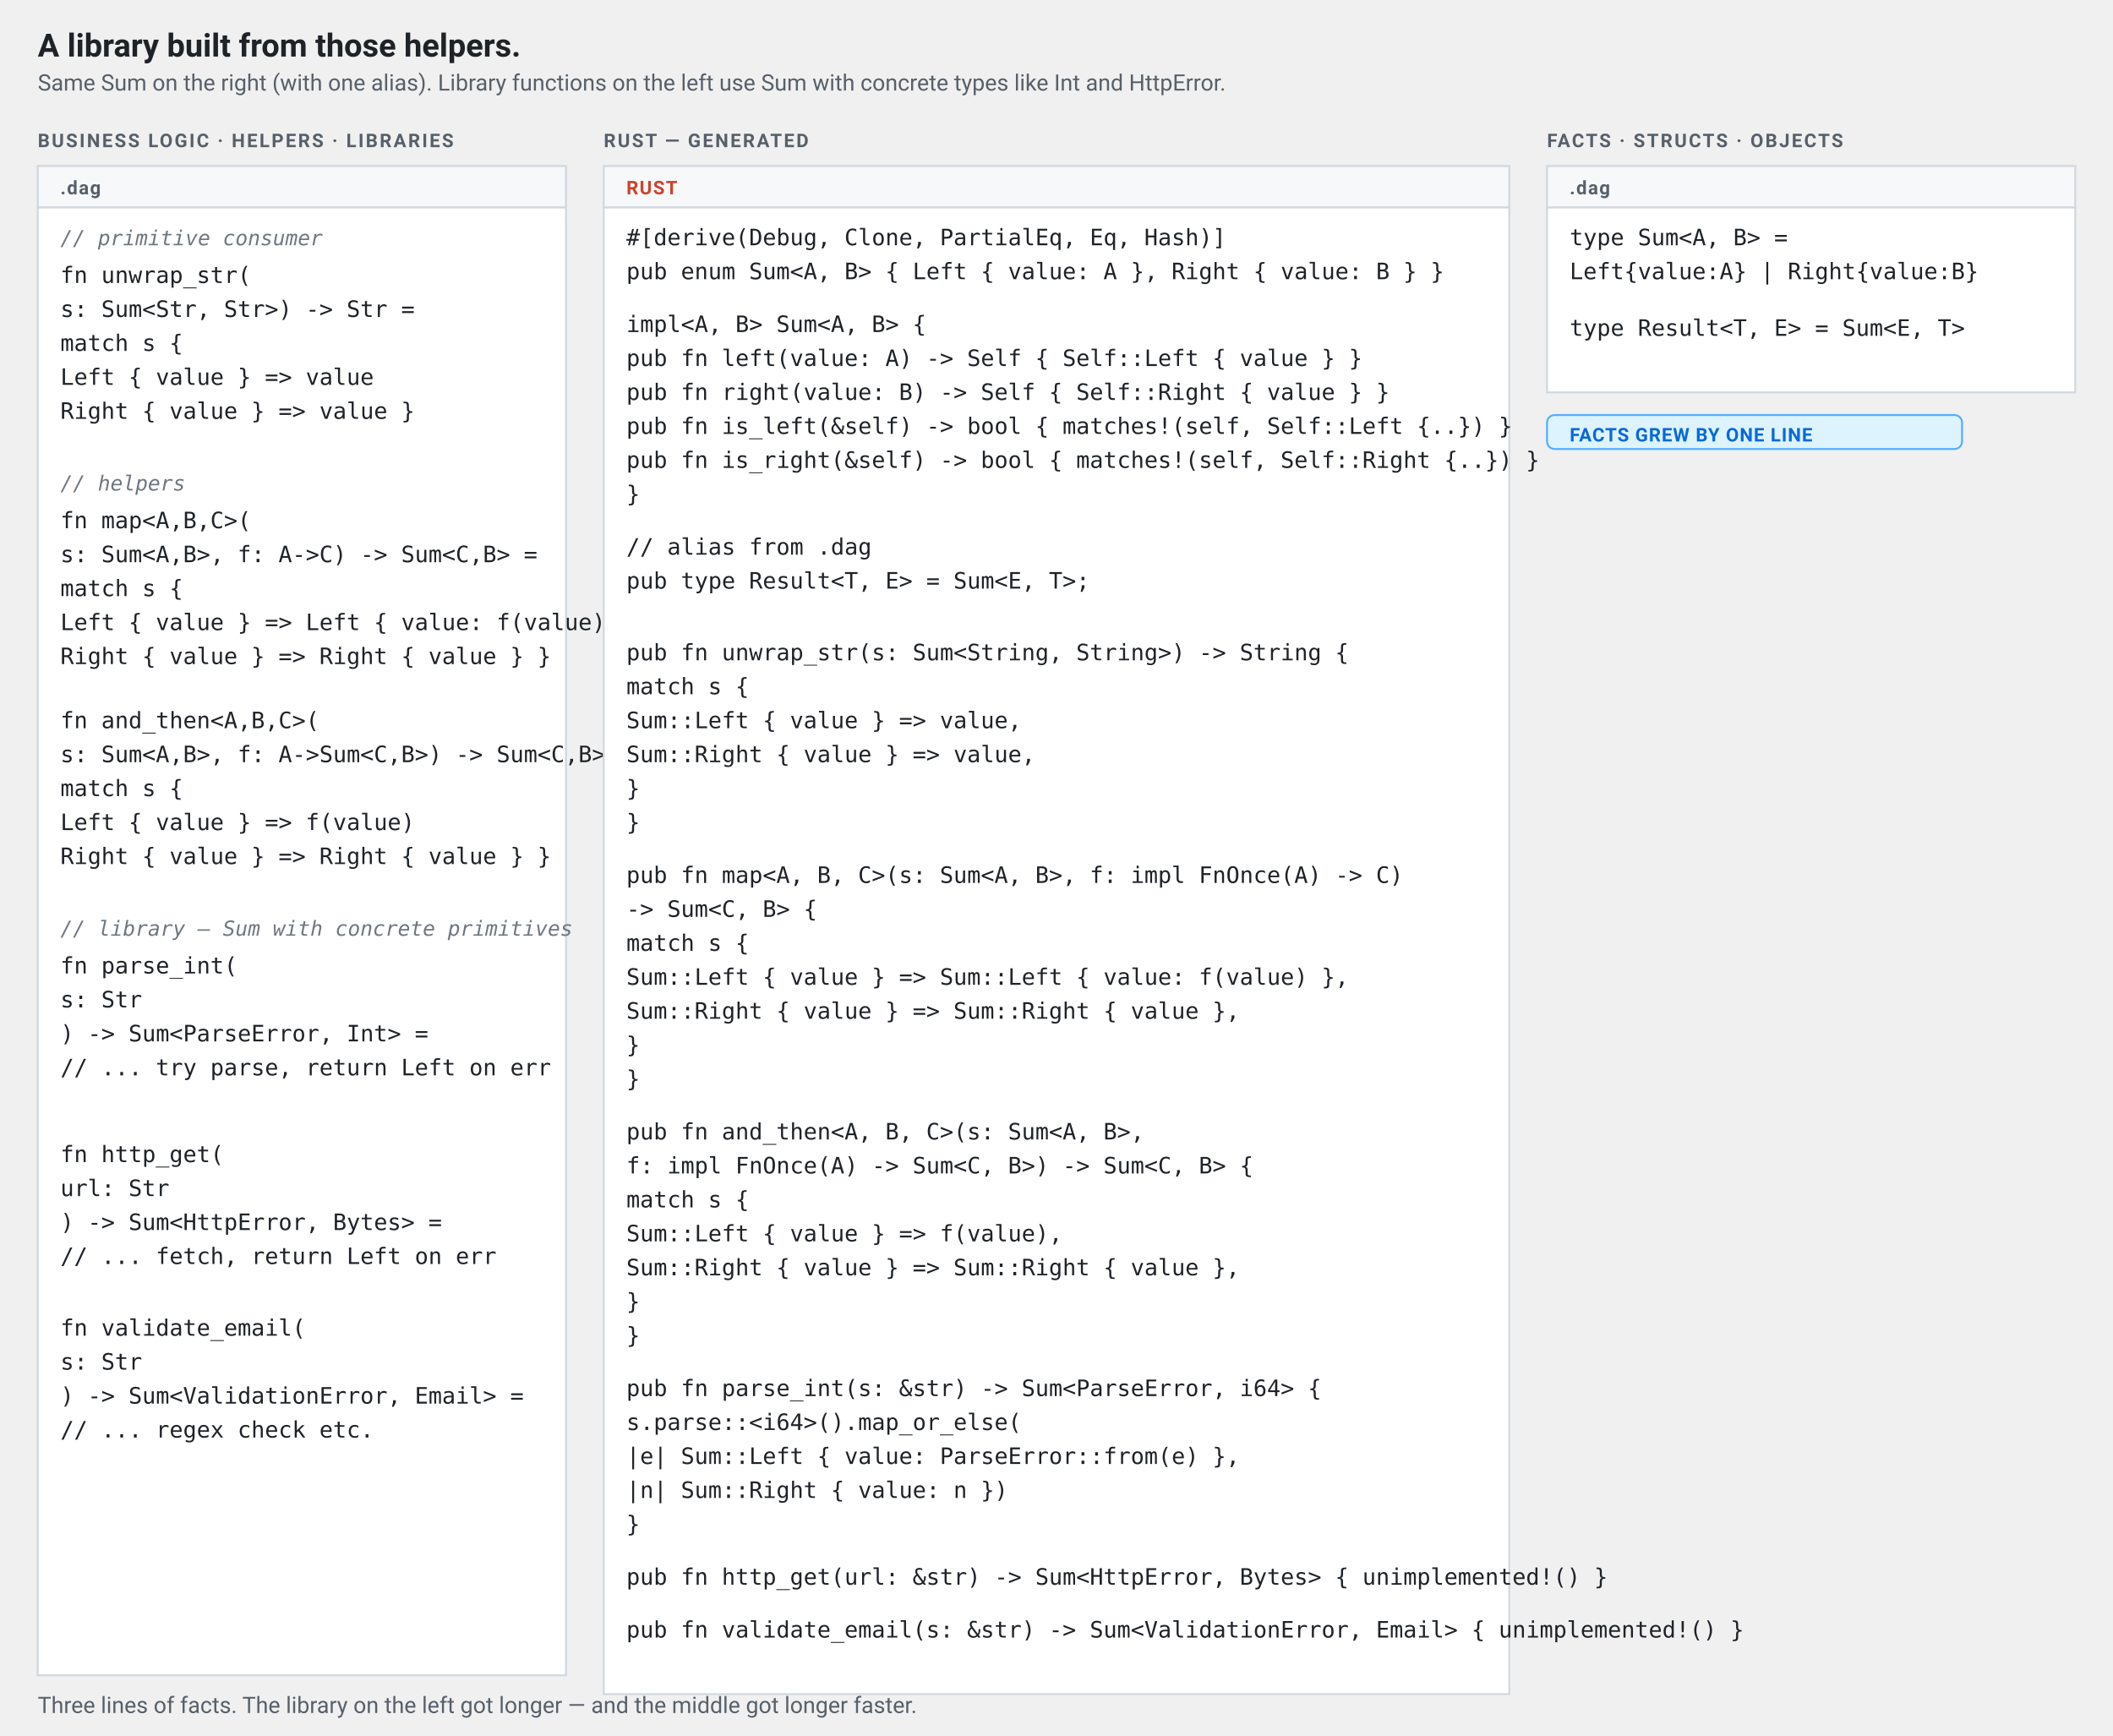
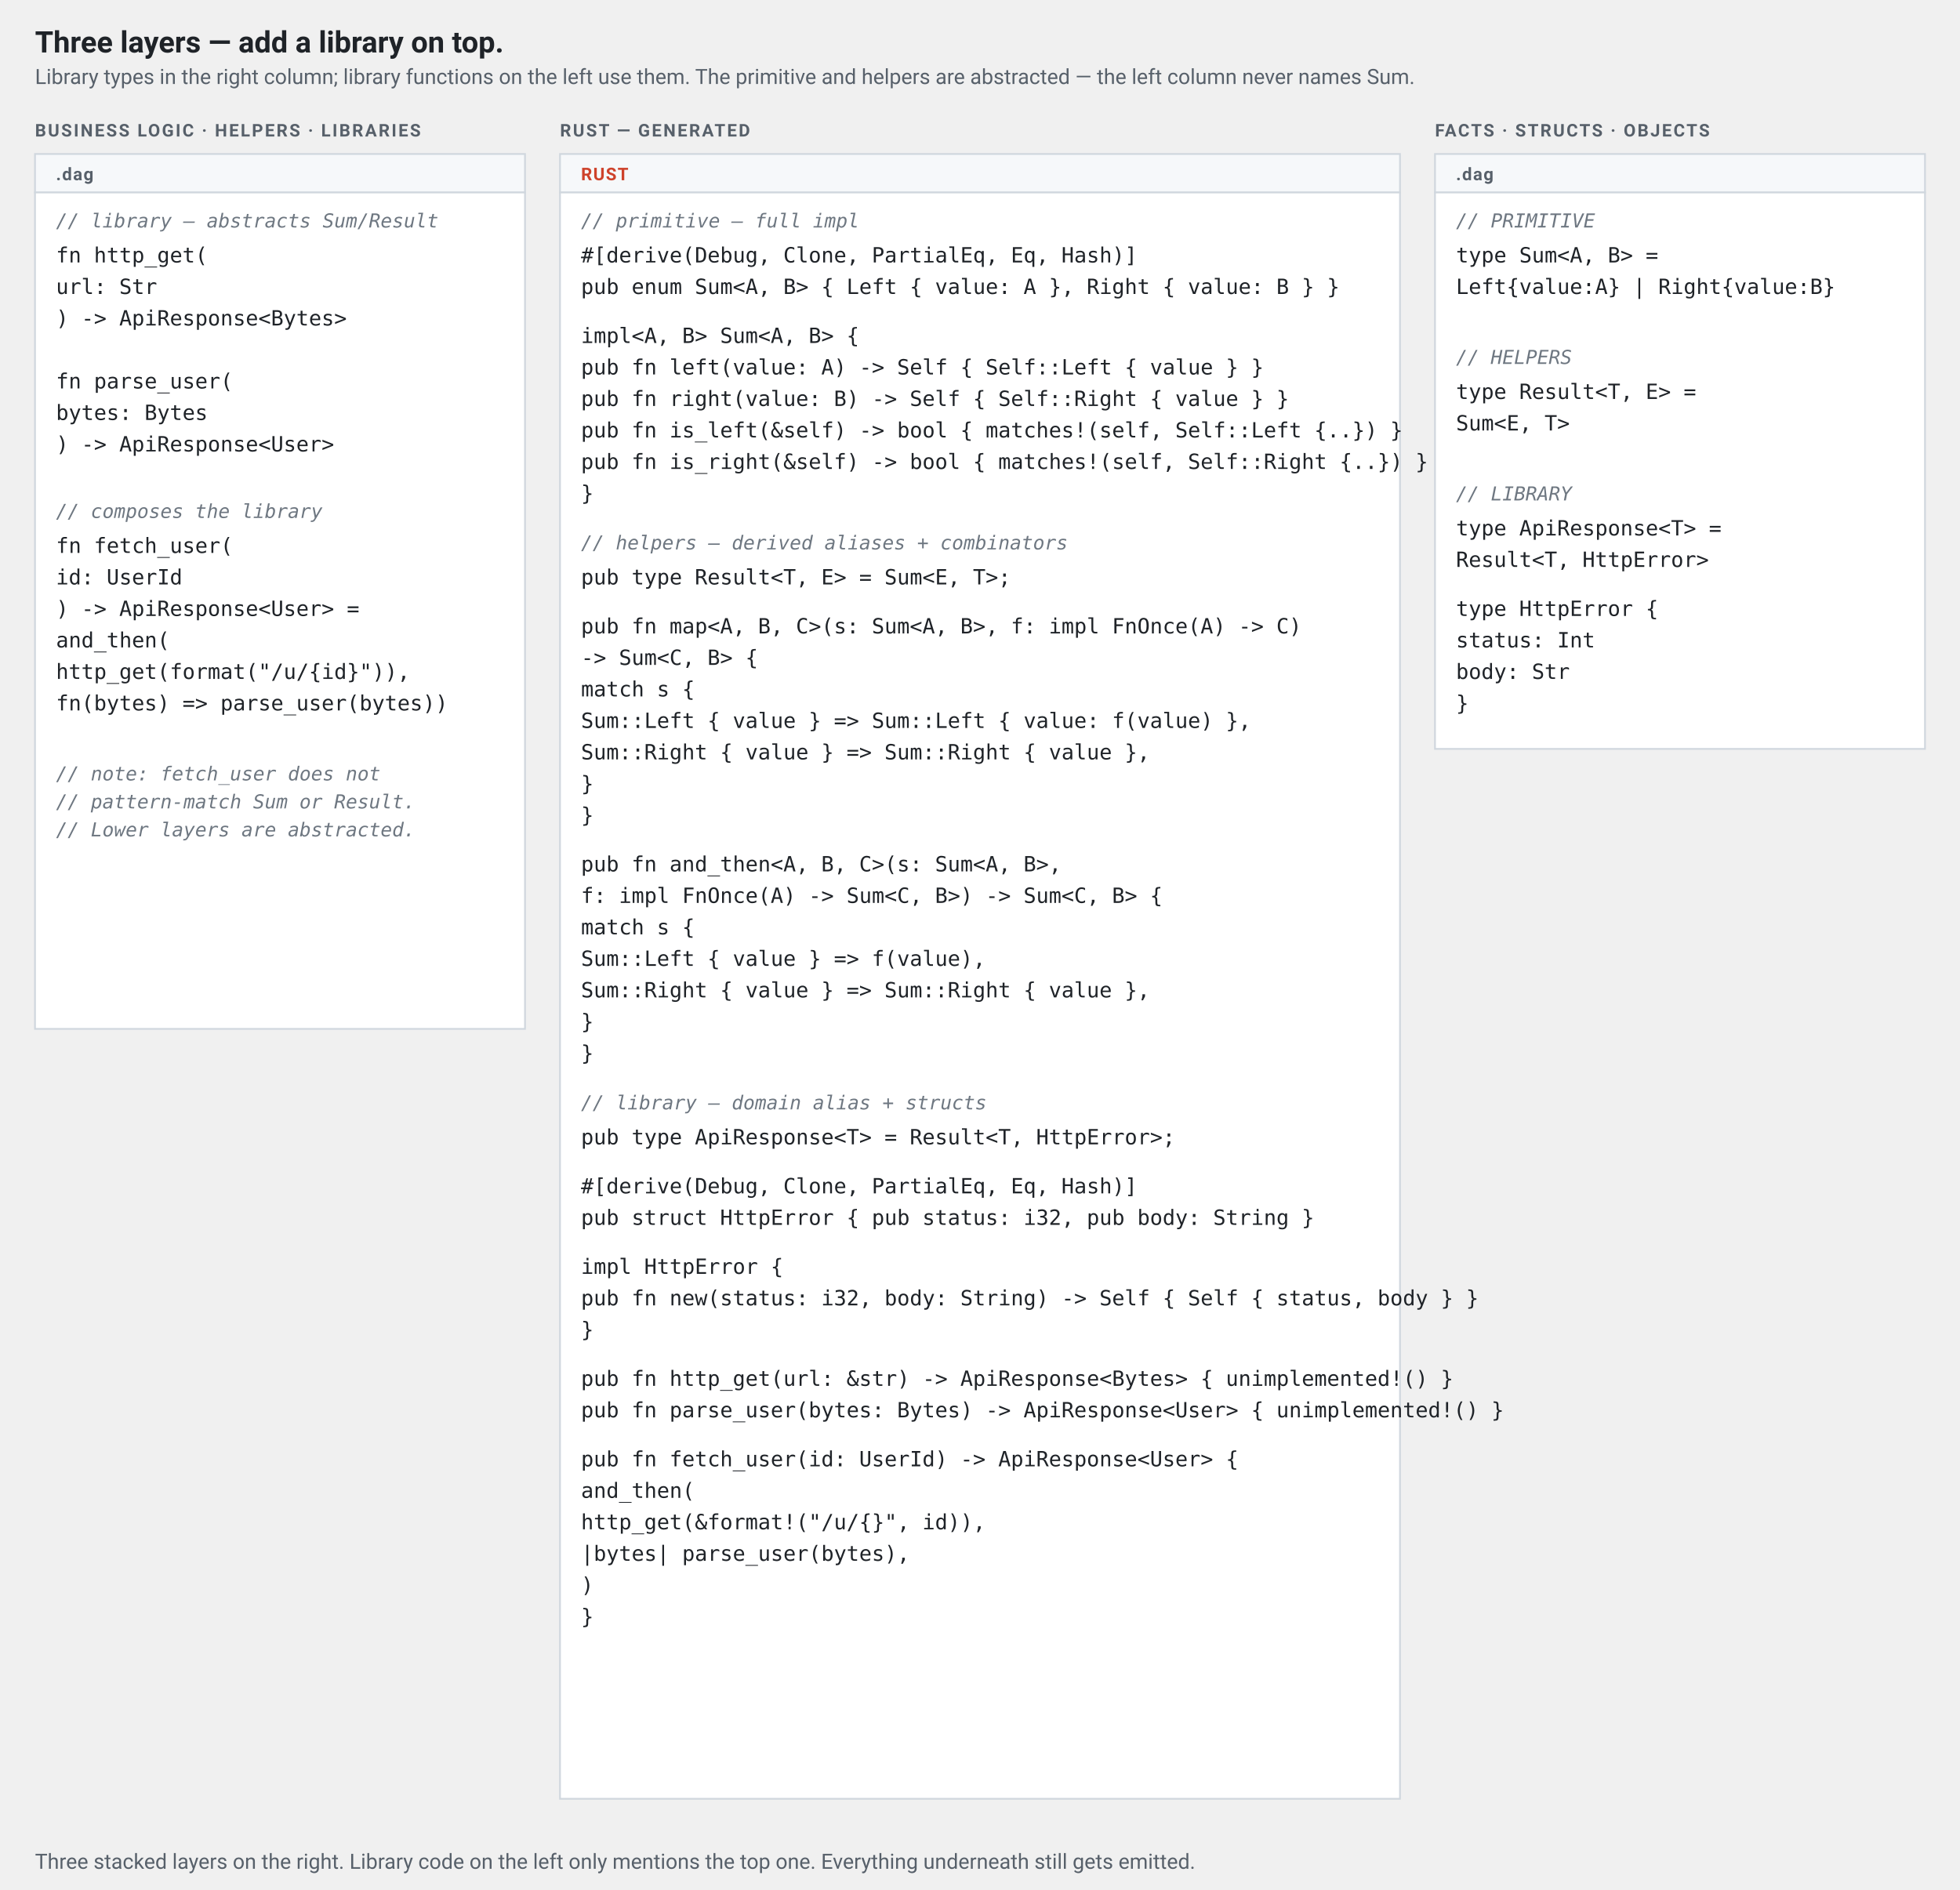
- <svg xmlns="http://www.w3.org/2000/svg" viewBox="0 0 1120 920" font-family="-apple-system, BlinkMacSystemFont, 'Segoe UI', Roboto, sans-serif">
+ <svg xmlns="http://www.w3.org/2000/svg" viewBox="0 0 1120 1080" font-family="-apple-system, BlinkMacSystemFont, 'Segoe UI', Roboto, sans-serif">
  <defs>
    <style>
      .title { font-size: 17px; font-weight: 600; fill: #1f2328; }
      .sub { font-size: 12px; fill: #57606a; }
      .col-label { font-size: 10px; font-weight: 700; fill: #57606a; letter-spacing: 0.10em; }
      .badge { font-size: 10px; font-weight: 700; letter-spacing: 0.06em; }
      .badge-rust { fill: #ce422b; }
      .badge-dag  { fill: #57606a; }
      .code   { font-family: ui-monospace, 'SF Mono', Menlo, Consolas, monospace; font-size: 12px; fill: #1f2328; }
      .layer  { font-family: ui-monospace, 'SF Mono', Menlo, Consolas, monospace; font-size: 11px; font-style: italic; fill: #6e7781; }
      .card { fill: #ffffff; stroke: #d0d7de; stroke-width: 1; }
      .card-header { fill: #f6f8fa; stroke: #d0d7de; stroke-width: 1; }
-       .stable { fill: #ddf4ff; stroke: #54aeff; stroke-width: 1; }
-       .stable-text { font-size: 10px; font-weight: 600; fill: #0969da; letter-spacing: 0.04em; }
+       .abstract { fill: #f6f8fa; stroke: #d0d7de; stroke-width: 1; stroke-dasharray: 3 3; }
    </style>
  </defs>
-   <text x="20" y="30" class="title">A library built from those helpers.</text>
-   <text x="20" y="48" class="sub">Same Sum on the right (with one alias). Library functions on the left use Sum with concrete types like Int and HttpError.</text>
+   <text x="20" y="30" class="title">Three layers — add a library on top.</text>
+   <text x="20" y="48" class="sub">Library types in the right column; library functions on the left use them. The primitive and helpers are abstracted — the left column never names Sum.</text>
  <text x="20" y="78" class="col-label">BUSINESS LOGIC · HELPERS · LIBRARIES</text>
  <text x="320" y="78" class="col-label">RUST — GENERATED</text>
  <text x="820" y="78" class="col-label">FACTS · STRUCTS · OBJECTS</text>
  <rect x="20" y="88" width="280" height="22" class="card-header" />
  <text x="32" y="103" class="badge badge-dag">.dag</text>
-   <rect x="20" y="110" width="280" height="778" class="card" />
-   <text x="32" y="130" class="layer">// primitive consumer</text>
-   <text x="32" y="150" class="code">fn unwrap_str(</text>
-   <text x="32" y="168" class="code">    s: Sum&lt;Str, Str&gt;) -&gt; Str =</text>
-   <text x="32" y="186" class="code">  match s {</text>
-   <text x="32" y="204" class="code">    Left  { value } =&gt; value</text>
-   <text x="32" y="222" class="code">    Right { value } =&gt; value }</text>
-   <text x="32" y="260" class="layer">// helpers</text>
-   <text x="32" y="280" class="code">fn map&lt;A,B,C&gt;(</text>
-   <text x="32" y="298" class="code">    s: Sum&lt;A,B&gt;, f: A-&gt;C) -&gt; Sum&lt;C,B&gt; =</text>
-   <text x="32" y="316" class="code">  match s {</text>
-   <text x="32" y="334" class="code">    Left  { value } =&gt; Left { value: f(value) }</text>
-   <text x="32" y="352" class="code">    Right { value } =&gt; Right { value } }</text>
-   <text x="32" y="386" class="code">fn and_then&lt;A,B,C&gt;(</text>
-   <text x="32" y="404" class="code">    s: Sum&lt;A,B&gt;, f: A-&gt;Sum&lt;C,B&gt;) -&gt; Sum&lt;C,B&gt; =</text>
-   <text x="32" y="422" class="code">  match s {</text>
-   <text x="32" y="440" class="code">    Left  { value } =&gt; f(value)</text>
-   <text x="32" y="458" class="code">    Right { value } =&gt; Right { value } }</text>
-   <text x="32" y="496" class="layer">// library — Sum with concrete primitives</text>
-   <text x="32" y="516" class="code">fn parse_int(</text>
-   <text x="32" y="534" class="code">    s: Str</text>
-   <text x="32" y="552" class="code">) -&gt; Sum&lt;ParseError, Int&gt; =</text>
-   <text x="32" y="570" class="code">  // ... try parse, return Left on err</text>
-   <text x="32" y="588" class="code" />
-   <text x="32" y="616" class="code">fn http_get(</text>
-   <text x="32" y="634" class="code">    url: Str</text>
-   <text x="32" y="652" class="code">) -&gt; Sum&lt;HttpError, Bytes&gt; =</text>
-   <text x="32" y="670" class="code">  // ... fetch, return Left on err</text>
-   <text x="32" y="708" class="code">fn validate_email(</text>
-   <text x="32" y="726" class="code">    s: Str</text>
-   <text x="32" y="744" class="code">) -&gt; Sum&lt;ValidationError, Email&gt; =</text>
-   <text x="32" y="762" class="code">  // ... regex check etc.</text>
+   <rect x="20" y="110" width="280" height="478" class="card" />
+   <text x="32" y="130" class="layer">// library — abstracts Sum/Result</text>
+   <text x="32" y="150" class="code">fn http_get(</text>
+   <text x="32" y="168" class="code">    url: Str</text>
+   <text x="32" y="186" class="code">) -&gt; ApiResponse&lt;Bytes&gt;</text>
+   <text x="32" y="222" class="code">fn parse_user(</text>
+   <text x="32" y="240" class="code">    bytes: Bytes</text>
+   <text x="32" y="258" class="code">) -&gt; ApiResponse&lt;User&gt;</text>
+   <text x="32" y="296" class="layer">// composes the library</text>
+   <text x="32" y="316" class="code">fn fetch_user(</text>
+   <text x="32" y="334" class="code">    id: UserId</text>
+   <text x="32" y="352" class="code">) -&gt; ApiResponse&lt;User&gt; =</text>
+   <text x="32" y="370" class="code">  and_then(</text>
+   <text x="32" y="388" class="code">    http_get(format("/u/{id}")),</text>
+   <text x="32" y="406" class="code">    fn(bytes) =&gt; parse_user(bytes))</text>
+   <text x="32" y="446" class="layer">// note: fetch_user does not</text>
+   <text x="32" y="462" class="layer">// pattern-match Sum or Result.</text>
+   <text x="32" y="478" class="layer">// Lower layers are abstracted.</text>
  <rect x="320" y="88" width="480" height="22" class="card-header" />
  <text x="332" y="103" class="badge badge-rust">RUST</text>
-   <rect x="320" y="110" width="480" height="788" class="card" />
-   <text x="332" y="130" class="code">#[derive(Debug, Clone, PartialEq, Eq, Hash)]</text>
-   <text x="332" y="148" class="code">pub enum Sum&lt;A, B&gt; { Left { value: A }, Right { value: B } }</text>
-   <text x="332" y="176" class="code">impl&lt;A, B&gt; Sum&lt;A, B&gt; {</text>
-   <text x="332" y="194" class="code">    pub fn left(value: A)  -&gt; Self { Self::Left  { value } }</text>
-   <text x="332" y="212" class="code">    pub fn right(value: B) -&gt; Self { Self::Right { value } }</text>
-   <text x="332" y="230" class="code">    pub fn is_left(&amp;self)  -&gt; bool { matches!(self, Self::Left  {..}) }</text>
-   <text x="332" y="248" class="code">    pub fn is_right(&amp;self) -&gt; bool { matches!(self, Self::Right {..}) }</text>
-   <text x="332" y="266" class="code">}</text>
-   <text x="332" y="294" class="code">// alias from .dag</text>
-   <text x="332" y="312" class="code">pub type Result&lt;T, E&gt; = Sum&lt;E, T&gt;;</text>
-   <text x="332" y="350" class="code">pub fn unwrap_str(s: Sum&lt;String, String&gt;) -&gt; String {</text>
-   <text x="332" y="368" class="code">    match s {</text>
-   <text x="332" y="386" class="code">        Sum::Left  { value } =&gt; value,</text>
-   <text x="332" y="404" class="code">        Sum::Right { value } =&gt; value,</text>
-   <text x="332" y="422" class="code">    }</text>
-   <text x="332" y="440" class="code">}</text>
-   <text x="332" y="468" class="code">pub fn map&lt;A, B, C&gt;(s: Sum&lt;A, B&gt;, f: impl FnOnce(A) -&gt; C)</text>
-   <text x="332" y="486" class="code">    -&gt; Sum&lt;C, B&gt; {</text>
-   <text x="332" y="504" class="code">    match s {</text>
-   <text x="332" y="522" class="code">        Sum::Left  { value } =&gt; Sum::Left  { value: f(value) },</text>
-   <text x="332" y="540" class="code">        Sum::Right { value } =&gt; Sum::Right { value },</text>
-   <text x="332" y="558" class="code">    }</text>
-   <text x="332" y="576" class="code">}</text>
-   <text x="332" y="604" class="code">pub fn and_then&lt;A, B, C&gt;(s: Sum&lt;A, B&gt;,</text>
-   <text x="332" y="622" class="code">    f: impl FnOnce(A) -&gt; Sum&lt;C, B&gt;) -&gt; Sum&lt;C, B&gt; {</text>
-   <text x="332" y="640" class="code">    match s {</text>
-   <text x="332" y="658" class="code">        Sum::Left  { value } =&gt; f(value),</text>
-   <text x="332" y="676" class="code">        Sum::Right { value } =&gt; Sum::Right { value },</text>
-   <text x="332" y="694" class="code">    }</text>
-   <text x="332" y="712" class="code">}</text>
-   <text x="332" y="740" class="code">pub fn parse_int(s: &amp;str) -&gt; Sum&lt;ParseError, i64&gt; {</text>
-   <text x="332" y="758" class="code">    s.parse::&lt;i64&gt;().map_or_else(</text>
-   <text x="332" y="776" class="code">        |e| Sum::Left  { value: ParseError::from(e) },</text>
-   <text x="332" y="794" class="code">        |n| Sum::Right { value: n })</text>
-   <text x="332" y="812" class="code">}</text>
-   <text x="332" y="840" class="code">pub fn http_get(url: &amp;str) -&gt; Sum&lt;HttpError, Bytes&gt; { unimplemented!() }</text>
-   <text x="332" y="868" class="code">pub fn validate_email(s: &amp;str) -&gt; Sum&lt;ValidationError, Email&gt; { unimplemented!() }</text>
+   <rect x="320" y="110" width="480" height="918" class="card" />
+   <text x="332" y="130" class="layer">// primitive — full impl</text>
+   <text x="332" y="150" class="code">#[derive(Debug, Clone, PartialEq, Eq, Hash)]</text>
+   <text x="332" y="168" class="code">pub enum Sum&lt;A, B&gt; { Left { value: A }, Right { value: B } }</text>
+   <text x="332" y="196" class="code">impl&lt;A, B&gt; Sum&lt;A, B&gt; {</text>
+   <text x="332" y="214" class="code">    pub fn left(value: A)  -&gt; Self { Self::Left  { value } }</text>
+   <text x="332" y="232" class="code">    pub fn right(value: B) -&gt; Self { Self::Right { value } }</text>
+   <text x="332" y="250" class="code">    pub fn is_left(&amp;self)  -&gt; bool { matches!(self, Self::Left  {..}) }</text>
+   <text x="332" y="268" class="code">    pub fn is_right(&amp;self) -&gt; bool { matches!(self, Self::Right {..}) }</text>
+   <text x="332" y="286" class="code">}</text>
+   <text x="332" y="314" class="layer">// helpers — derived aliases + combinators</text>
+   <text x="332" y="334" class="code">pub type Result&lt;T, E&gt; = Sum&lt;E, T&gt;;</text>
+   <text x="332" y="362" class="code">pub fn map&lt;A, B, C&gt;(s: Sum&lt;A, B&gt;, f: impl FnOnce(A) -&gt; C)</text>
+   <text x="332" y="380" class="code">    -&gt; Sum&lt;C, B&gt; {</text>
+   <text x="332" y="398" class="code">    match s {</text>
+   <text x="332" y="416" class="code">        Sum::Left  { value } =&gt; Sum::Left  { value: f(value) },</text>
+   <text x="332" y="434" class="code">        Sum::Right { value } =&gt; Sum::Right { value },</text>
+   <text x="332" y="452" class="code">    }</text>
+   <text x="332" y="470" class="code">}</text>
+   <text x="332" y="498" class="code">pub fn and_then&lt;A, B, C&gt;(s: Sum&lt;A, B&gt;,</text>
+   <text x="332" y="516" class="code">    f: impl FnOnce(A) -&gt; Sum&lt;C, B&gt;) -&gt; Sum&lt;C, B&gt; {</text>
+   <text x="332" y="534" class="code">    match s {</text>
+   <text x="332" y="552" class="code">        Sum::Left  { value } =&gt; f(value),</text>
+   <text x="332" y="570" class="code">        Sum::Right { value } =&gt; Sum::Right { value },</text>
+   <text x="332" y="588" class="code">    }</text>
+   <text x="332" y="606" class="code">}</text>
+   <text x="332" y="634" class="layer">// library — domain alias + structs</text>
+   <text x="332" y="654" class="code">pub type ApiResponse&lt;T&gt; = Result&lt;T, HttpError&gt;;</text>
+   <text x="332" y="682" class="code">#[derive(Debug, Clone, PartialEq, Eq, Hash)]</text>
+   <text x="332" y="700" class="code">pub struct HttpError { pub status: i32, pub body: String }</text>
+   <text x="332" y="728" class="code">impl HttpError {</text>
+   <text x="332" y="746" class="code">    pub fn new(status: i32, body: String) -&gt; Self { Self { status, body } }</text>
+   <text x="332" y="764" class="code">}</text>
+   <text x="332" y="792" class="code">pub fn http_get(url: &amp;str) -&gt; ApiResponse&lt;Bytes&gt; { unimplemented!() }</text>
+   <text x="332" y="810" class="code">pub fn parse_user(bytes: Bytes) -&gt; ApiResponse&lt;User&gt; { unimplemented!() }</text>
+   <text x="332" y="838" class="code">pub fn fetch_user(id: UserId) -&gt; ApiResponse&lt;User&gt; {</text>
+   <text x="332" y="856" class="code">    and_then(</text>
+   <text x="332" y="874" class="code">        http_get(&amp;format!("/u/{}", id)),</text>
+   <text x="332" y="892" class="code">        |bytes| parse_user(bytes),</text>
+   <text x="332" y="910" class="code">    )</text>
+   <text x="332" y="928" class="code">}</text>
  <rect x="820" y="88" width="280" height="22" class="card-header" />
  <text x="832" y="103" class="badge badge-dag">.dag</text>
-   <rect x="820" y="110" width="280" height="98" class="card" />
-   <text x="832" y="130" class="code">type Sum&lt;A, B&gt; =</text>
-   <text x="832" y="148" class="code">  Left{value:A} | Right{value:B}</text>
-   <text x="832" y="178" class="code">type Result&lt;T, E&gt; = Sum&lt;E, T&gt;</text>
-   <rect x="820" y="220" width="220" height="18" rx="4" class="stable" />
-   <text x="832" y="234" class="stable-text">FACTS GREW BY ONE LINE</text>
-   <text x="20" y="908" class="sub">Three lines of facts. The library on the left got longer — and the middle got longer faster.</text>
+   <rect x="820" y="110" width="280" height="318" class="card" />
+   <text x="832" y="130" class="layer">// PRIMITIVE</text>
+   <text x="832" y="150" class="code">type Sum&lt;A, B&gt; =</text>
+   <text x="832" y="168" class="code">  Left{value:A} | Right{value:B}</text>
+   <text x="832" y="208" class="layer">// HELPERS</text>
+   <text x="832" y="228" class="code">type Result&lt;T, E&gt; =</text>
+   <text x="832" y="246" class="code">  Sum&lt;E, T&gt;</text>
+   <text x="832" y="286" class="layer">// LIBRARY</text>
+   <text x="832" y="306" class="code">type ApiResponse&lt;T&gt; =</text>
+   <text x="832" y="324" class="code">  Result&lt;T, HttpError&gt;</text>
+   <text x="832" y="352" class="code">type HttpError {</text>
+   <text x="832" y="370" class="code">  status: Int</text>
+   <text x="832" y="388" class="code">  body:   Str</text>
+   <text x="832" y="406" class="code">}</text>
+   <text x="20" y="1068" class="sub">Three stacked layers on the right. Library code on the left only mentions the top one. Everything underneath still gets emitted.</text>
</svg>
